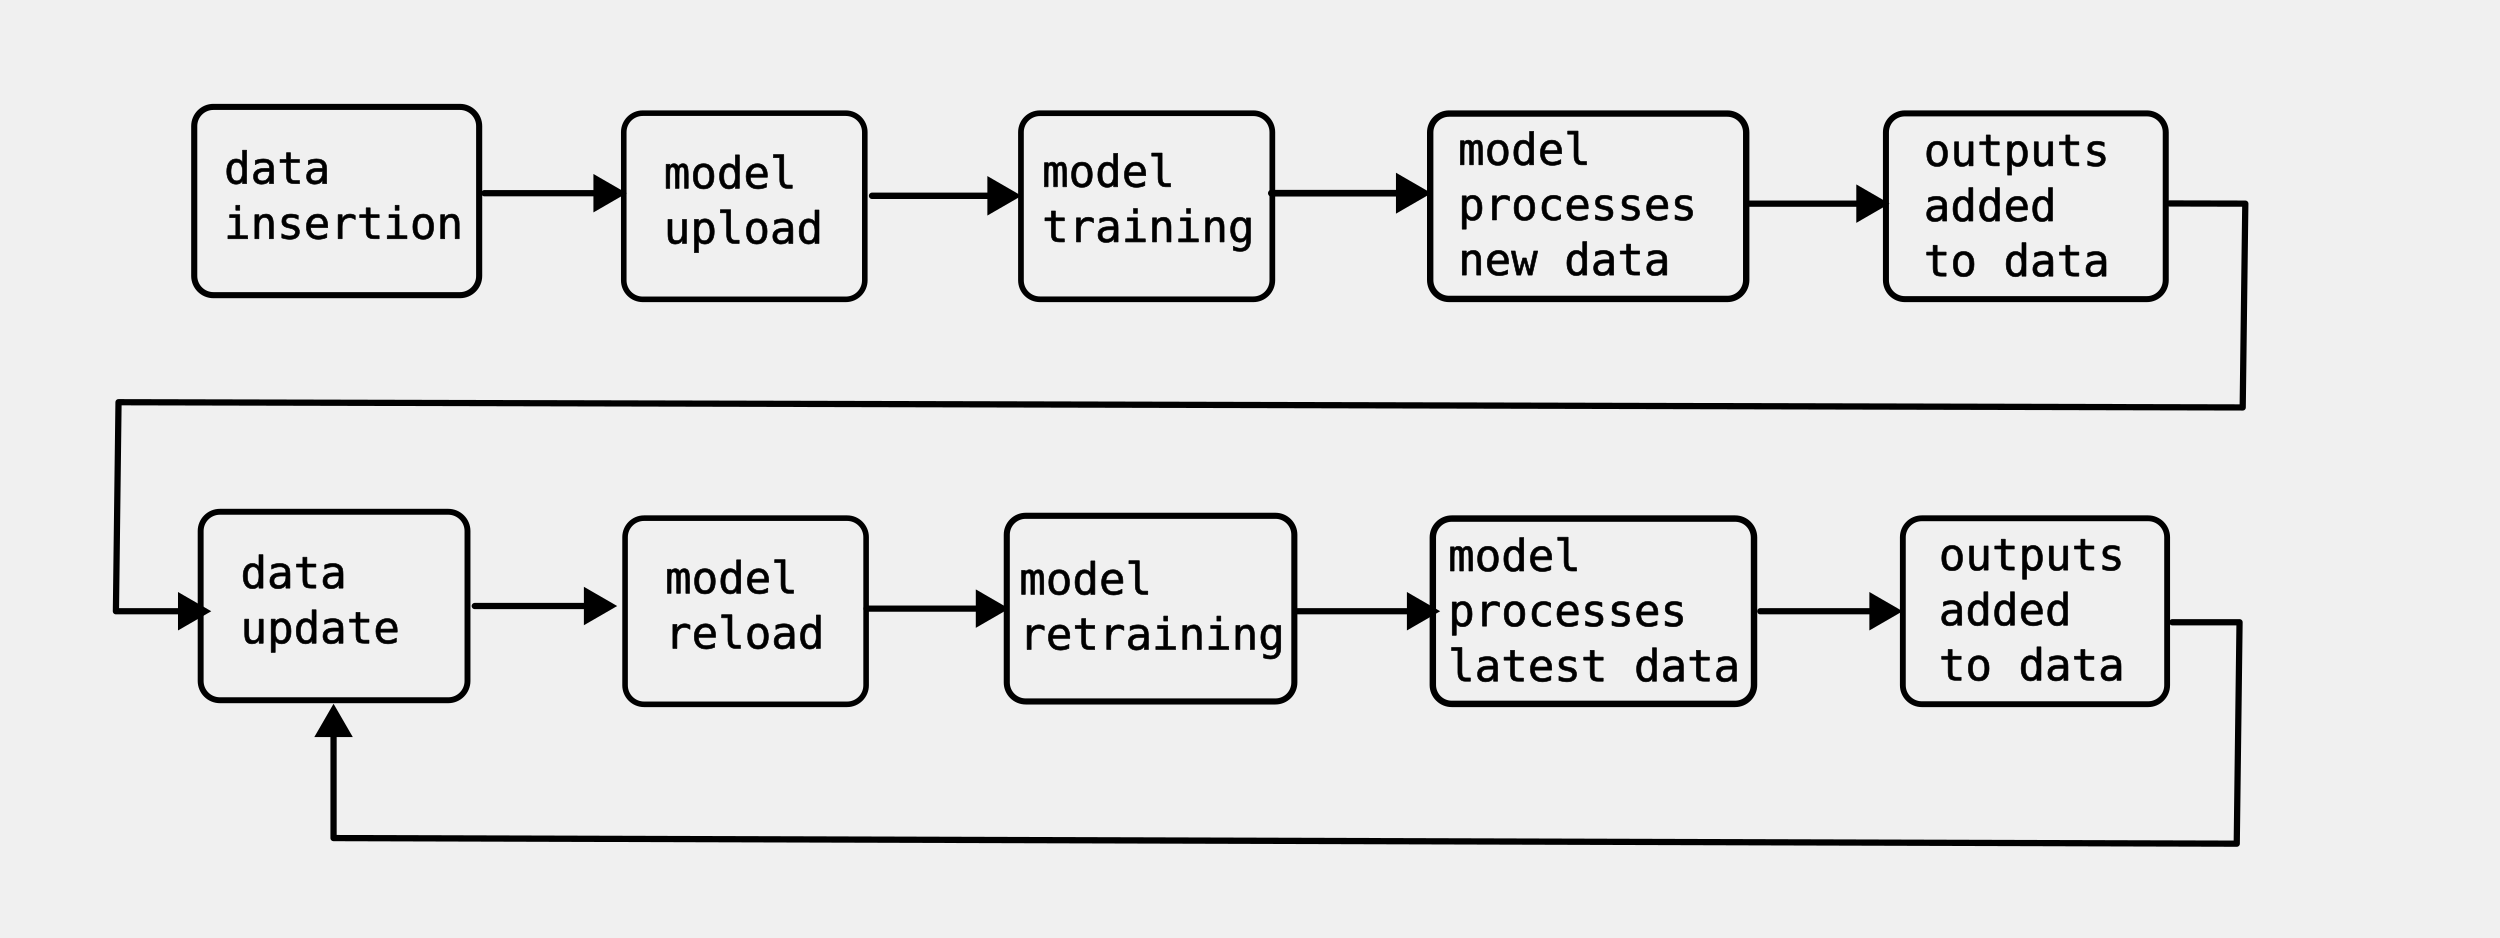
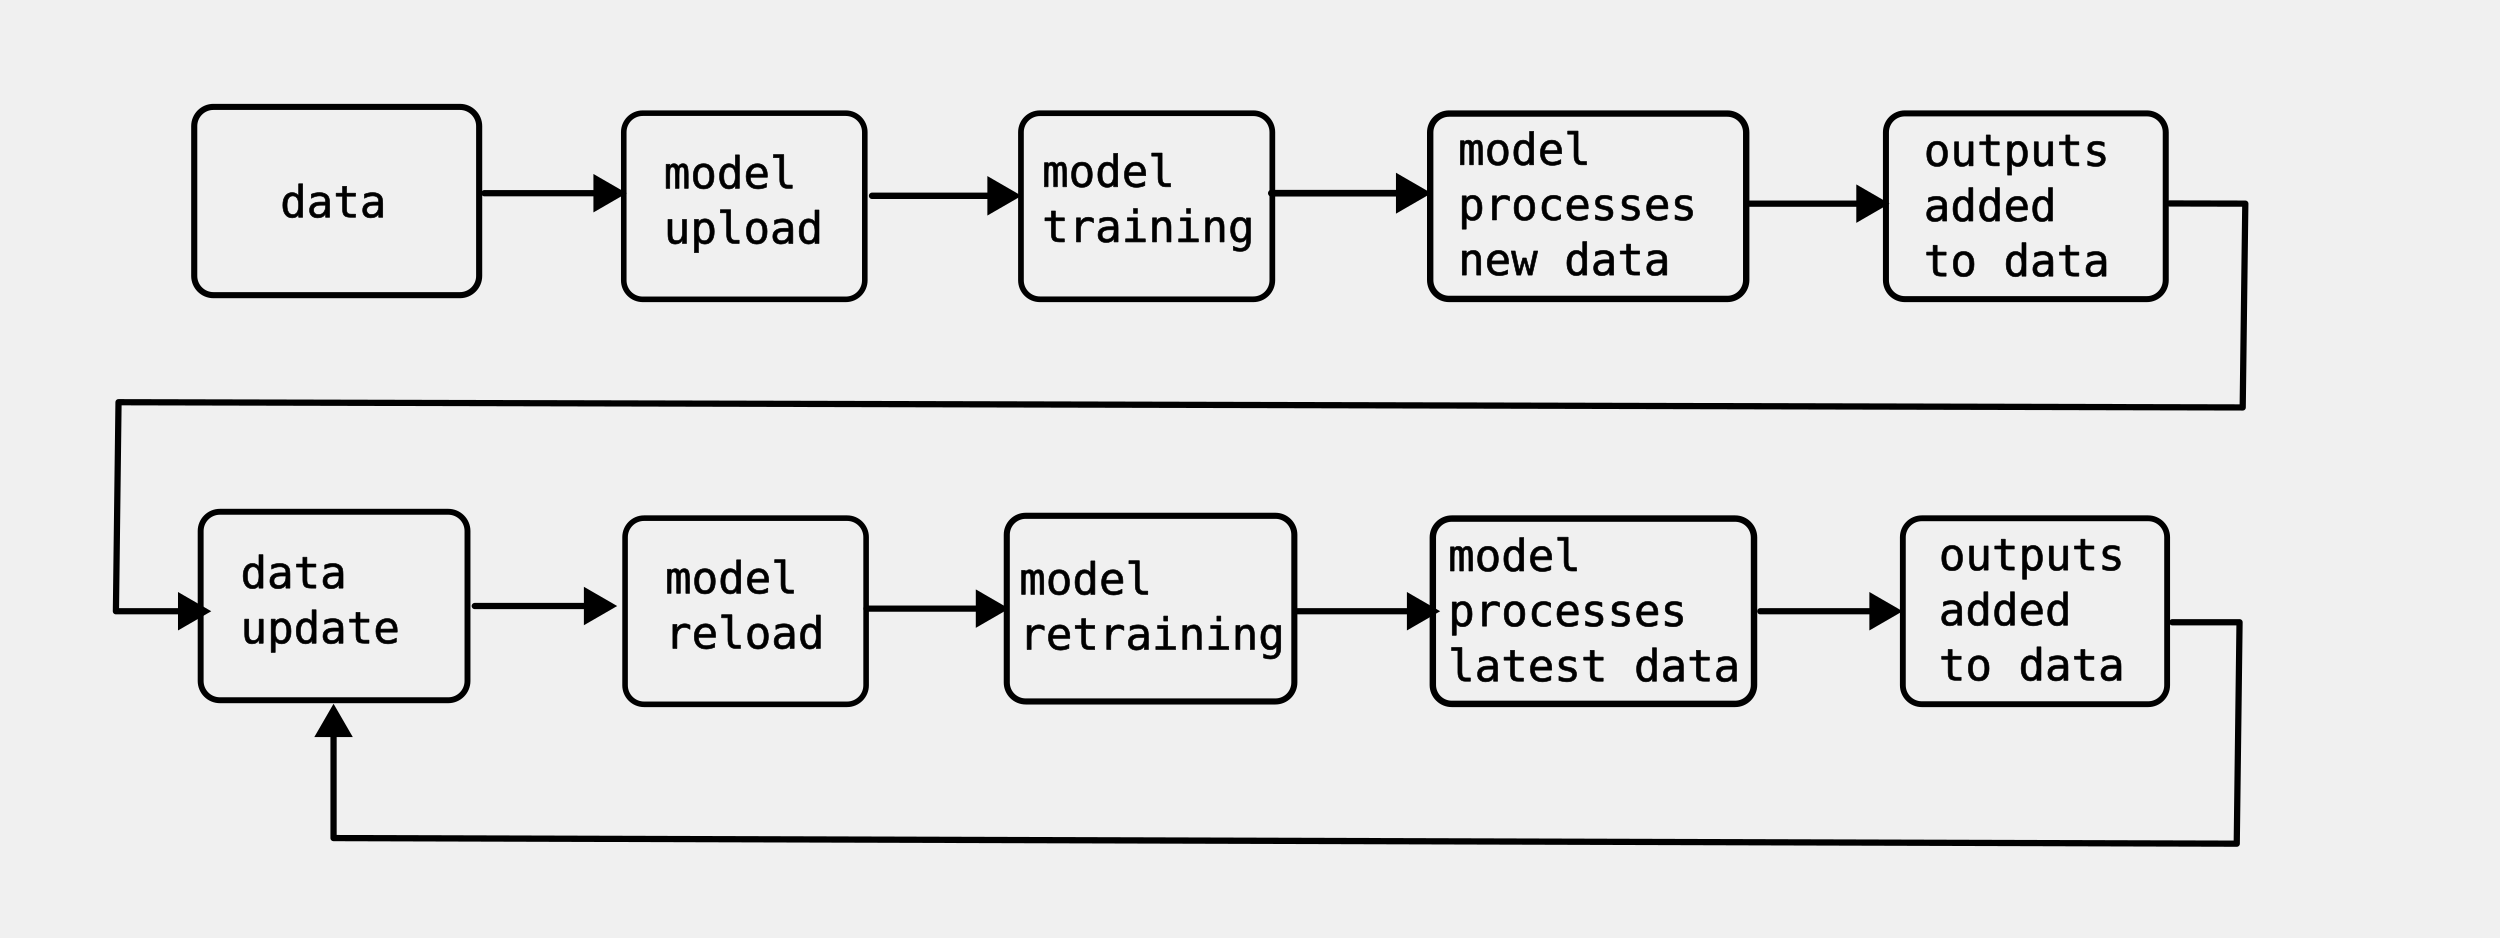
<svg xmlns="http://www.w3.org/2000/svg" width="400mm" height="150mm" viewBox="0 0 400 150" version="1.1" id="svg5">
  <defs id="defs2">
    <marker style="overflow:visible" id="marker5052" refX="0" refY="0" orient="auto-start-reverse" markerWidth="5.324" markerHeight="6.155" viewBox="0 0 5.324 6.155" preserveAspectRatio="xMidYMid">
      <path transform="scale(0.5)" style="fill:context-stroke;fill-rule:evenodd;stroke:context-stroke;stroke-width:1pt" d="M 5.77,0 -2.88,5 V -5 Z" id="path5050" />
    </marker>
    <marker style="overflow:visible" id="TriangleStart" refX="0" refY="0" orient="auto-start-reverse" markerWidth="5.324" markerHeight="6.155" viewBox="0 0 5.324 6.155" preserveAspectRatio="xMidYMid">
      <path transform="scale(0.5)" style="fill:context-stroke;fill-rule:evenodd;stroke:context-stroke;stroke-width:1pt" d="M 5.77,0 -2.88,5 V -5 Z" id="path135" />
    </marker>
    <marker style="overflow:visible" id="TriangleStart-9" refX="0" refY="0" orient="auto-start-reverse" markerWidth="5.324" markerHeight="6.155" viewBox="0 0 5.324 6.155" preserveAspectRatio="xMidYMid">
      <path transform="scale(0.5)" style="fill:context-stroke;fill-rule:evenodd;stroke:context-stroke;stroke-width:1pt" d="M 5.77,0 -2.88,5 V -5 Z" id="path135-9" />
    </marker>
    <marker style="overflow:visible" id="TriangleStart-3" refX="0" refY="0" orient="auto-start-reverse" markerWidth="5.324" markerHeight="6.155" viewBox="0 0 5.324 6.155" preserveAspectRatio="xMidYMid">
      <path transform="scale(0.5)" style="fill:context-stroke;fill-rule:evenodd;stroke:context-stroke;stroke-width:1pt" d="M 5.77,0 -2.88,5 V -5 Z" id="path135-7" />
    </marker>
    <marker style="overflow:visible" id="TriangleStart-3-3" refX="0" refY="0" orient="auto-start-reverse" markerWidth="5.324" markerHeight="6.155" viewBox="0 0 5.324 6.155" preserveAspectRatio="xMidYMid">
      <path transform="scale(0.5)" style="fill:context-stroke;fill-rule:evenodd;stroke:context-stroke;stroke-width:1pt" d="M 5.77,0 -2.88,5 V -5 Z" id="path135-7-2" />
    </marker>
    <marker style="overflow:visible" id="TriangleStart-3-6" refX="0" refY="0" orient="auto-start-reverse" markerWidth="5.324" markerHeight="6.155" viewBox="0 0 5.324 6.155" preserveAspectRatio="xMidYMid">
      <path transform="scale(0.5)" style="fill:context-stroke;fill-rule:evenodd;stroke:context-stroke;stroke-width:1pt" d="M 5.77,0 -2.88,5 V -5 Z" id="path135-7-0" />
    </marker>
    <marker style="overflow:visible" id="TriangleStart-3-6-0" refX="0" refY="0" orient="auto-start-reverse" markerWidth="5.324" markerHeight="6.155" viewBox="0 0 5.324 6.155" preserveAspectRatio="xMidYMid">
      <path transform="scale(0.5)" style="fill:context-stroke;fill-rule:evenodd;stroke:context-stroke;stroke-width:1pt" d="M 5.77,0 -2.88,5 V -5 Z" id="path135-7-0-5" />
    </marker>
    <marker style="overflow:visible" id="TriangleStart-3-6-8" refX="0" refY="0" orient="auto-start-reverse" markerWidth="5.324" markerHeight="6.155" viewBox="0 0 5.324 6.155" preserveAspectRatio="xMidYMid">
      <path transform="scale(0.5)" style="fill:context-stroke;fill-rule:evenodd;stroke:context-stroke;stroke-width:1pt" d="M 5.77,0 -2.88,5 V -5 Z" id="path135-7-0-53" />
    </marker>
    <marker style="overflow:visible" id="TriangleStart-3-6-6" refX="0" refY="0" orient="auto-start-reverse" markerWidth="5.324" markerHeight="6.155" viewBox="0 0 5.324 6.155" preserveAspectRatio="xMidYMid">
      <path transform="scale(0.5)" style="fill:context-stroke;fill-rule:evenodd;stroke:context-stroke;stroke-width:1pt" d="M 5.77,0 -2.88,5 V -5 Z" id="path135-7-0-8" />
    </marker>
  </defs>
  <g id="layer1">
    <text xml:space="preserve" style="font-size:4.233px;font-family:monospace;-inkscape-font-specification:monospace;fill:#ff0000;fill-opacity:0;stroke:#000000;stroke-width:0.1;stroke-linecap:round;stroke-linejoin:round;stroke-dasharray:none" x="72.055" y="-12.565" id="text8063">
      <tspan id="tspan8061" style="stroke-width:0.1;stroke-dasharray:none" x="72.055" y="-12.565" />
    </text>
-     <text xml:space="preserve" style="font-size:7.056px;font-family:monospace;-inkscape-font-specification:monospace;fill:#000000;fill-opacity:1;stroke:#000000;stroke-width:0.1;stroke-linecap:round;stroke-linejoin:round;stroke-dasharray:none" x="35.861" y="29.386" id="text8067-3-0-3-1">
-       <tspan style="font-size:7.056px;fill:#000000;fill-opacity:1;stroke-width:0.1" x="35.861" y="29.386" id="tspan9782-7">data</tspan>
-       <tspan style="font-size:7.056px;fill:#000000;fill-opacity:1;stroke-width:0.1" x="35.861" y="38.206" id="tspan9818">insertion</tspan>
+     <text xml:space="preserve" style="font-size:7.056px;font-family:monospace;-inkscape-font-specification:monospace;fill:#000000;fill-opacity:1;stroke:#000000;stroke-width:0.1;stroke-linecap:round;stroke-linejoin:round;stroke-dasharray:none" x="44.831" y="34.768" id="text8067-3-0-3-1">
+       <tspan style="font-size:7.056px;fill:#000000;fill-opacity:1;stroke-width:0.1" x="44.831" y="34.768" id="tspan9818">data</tspan>
    </text>
    <text xml:space="preserve" style="font-size:7.056px;font-family:monospace;-inkscape-font-specification:monospace;fill:#000000;fill-opacity:1;stroke:#000000;stroke-width:0.1;stroke-linecap:round;stroke-linejoin:round;stroke-dasharray:none" x="38.484" y="94.1" id="text8067-3-0-3-1-3">
      <tspan style="font-size:7.056px;fill:#000000;fill-opacity:1;stroke-width:0.1" x="38.484" y="94.1" id="tspan9782-7-0">data</tspan>
      <tspan style="font-size:7.056px;fill:#000000;fill-opacity:1;stroke-width:0.1" x="38.484" y="102.919" id="tspan9818-8">update</tspan>
    </text>
    <text xml:space="preserve" style="font-size:7.056px;font-family:monospace;-inkscape-font-specification:monospace;fill:#000000;fill-opacity:1;stroke:#000000;stroke-width:0.1;stroke-linecap:round;stroke-linejoin:round;stroke-dasharray:none" x="163.088" y="95.109" id="text8067-3-0-3-1-3-8">
      <tspan style="font-size:7.056px;fill:#000000;fill-opacity:1;stroke-width:0.1" x="163.088" y="95.109" id="tspan9782-7-0-4">model</tspan>
      <tspan style="font-size:7.056px;fill:#000000;fill-opacity:1;stroke-width:0.1" x="163.088" y="103.928" id="tspan9818-8-0">retraining</tspan>
    </text>
    <text xml:space="preserve" style="font-size:7.056px;font-family:monospace;-inkscape-font-specification:monospace;fill:#000000;fill-opacity:1;stroke:#000000;stroke-width:0.1;stroke-linecap:round;stroke-linejoin:round;stroke-dasharray:none" x="233.292" y="26.377" id="text8067-3-0-3-1-1">
      <tspan style="font-size:7.056px;fill:#000000;fill-opacity:1;stroke-width:0.1" x="233.292" y="26.377" id="tspan9818-3">model</tspan>
      <tspan style="font-size:7.056px;fill:#000000;fill-opacity:1;stroke-width:0.1" x="233.292" y="35.197" id="tspan401">processes </tspan>
      <tspan style="font-size:7.056px;fill:#000000;fill-opacity:1;stroke-width:0.1" x="233.292" y="44.016" id="tspan409">new data</tspan>
    </text>
    <text xml:space="preserve" style="font-size:7.056px;font-family:monospace;-inkscape-font-specification:monospace;fill:#000000;fill-opacity:1;stroke:#000000;stroke-width:0.1;stroke-linecap:round;stroke-linejoin:round;stroke-dasharray:none" x="231.702" y="91.362" id="text8067-3-0-3-1-1-5">
      <tspan style="font-size:7.056px;fill:#000000;fill-opacity:1;stroke-width:0.1" x="231.702" y="91.362" id="tspan9818-3-8">model</tspan>
      <tspan style="font-size:7.056px;fill:#000000;fill-opacity:1;stroke-width:0.1" x="231.702" y="100.182" id="tspan401-6">processes </tspan>
      <tspan style="font-size:7.056px;fill:#000000;fill-opacity:1;stroke-width:0.1" x="231.702" y="109.001" id="tspan409-2">latest data</tspan>
    </text>
    <rect style="fill:#ffffff;fill-opacity:0;stroke:#000000;stroke-width:1.029;stroke-linecap:round;stroke-linejoin:round;stroke-dasharray:none;stroke-opacity:1" id="rect635-1-2-9" width="51.39" height="29.652" x="229.253" y="82.972" ry="3.025" />
    <text xml:space="preserve" style="font-size:7.056px;font-family:monospace;-inkscape-font-specification:monospace;fill:#000000;fill-opacity:1;stroke:#000000;stroke-width:0.1;stroke-linecap:round;stroke-linejoin:round;stroke-dasharray:none" x="106.207" y="30.14" id="text8067-3-0-3-1-9">
      <tspan style="font-size:7.056px;fill:#000000;fill-opacity:1;stroke-width:0.1" x="106.207" y="30.14" id="tspan9818-9">model</tspan>
      <tspan style="font-size:7.056px;fill:#000000;fill-opacity:1;stroke-width:0.1" x="106.207" y="38.959" id="tspan333">upload</tspan>
    </text>
    <text xml:space="preserve" style="font-size:7.056px;font-family:monospace;-inkscape-font-specification:monospace;fill:#000000;fill-opacity:1;stroke:#000000;stroke-width:0.1;stroke-linecap:round;stroke-linejoin:round;stroke-dasharray:none" x="307.818" y="26.55" id="text8067-3-0-3-1-9-8">
      <tspan style="font-size:7.056px;fill:#000000;fill-opacity:1;stroke-width:0.1" x="307.818" y="26.55" id="tspan9818-9-0">outputs</tspan>
      <tspan style="font-size:7.056px;fill:#000000;fill-opacity:1;stroke-width:0.1" x="307.818" y="35.37" id="tspan333-4">added</tspan>
      <tspan style="font-size:7.056px;fill:#000000;fill-opacity:1;stroke-width:0.1" x="307.818" y="44.189" id="tspan443">to data</tspan>
    </text>
    <text xml:space="preserve" style="font-size:7.056px;font-family:monospace;-inkscape-font-specification:monospace;fill:#000000;fill-opacity:1;stroke:#000000;stroke-width:0.1;stroke-linecap:round;stroke-linejoin:round;stroke-dasharray:none" x="310.22" y="91.218" id="text8067-3-0-3-1-9-8-5">
      <tspan style="font-size:7.056px;fill:#000000;fill-opacity:1;stroke-width:0.1" x="310.22" y="91.218" id="tspan9818-9-0-8">outputs</tspan>
      <tspan style="font-size:7.056px;fill:#000000;fill-opacity:1;stroke-width:0.1" x="310.22" y="100.037" id="tspan333-4-5">added</tspan>
      <tspan style="font-size:7.056px;fill:#000000;fill-opacity:1;stroke-width:0.1" x="310.22" y="108.857" id="tspan443-6">to data</tspan>
    </text>
    <rect style="fill:#ffffff;fill-opacity:0;stroke:#000000;stroke-width:0.935;stroke-linecap:round;stroke-linejoin:round;stroke-dasharray:none;stroke-opacity:1" id="rect635-1-2-07" width="42.287" height="29.746" x="304.454" y="82.925" ry="3.034" />
    <text xml:space="preserve" style="font-size:7.056px;font-family:monospace;-inkscape-font-specification:monospace;fill:#000000;fill-opacity:1;stroke:#000000;stroke-width:0.1;stroke-linecap:round;stroke-linejoin:round;stroke-dasharray:none" x="166.74" y="29.894" id="text8067-3-0-3-1-9-8-2">
      <tspan style="font-size:7.056px;fill:#000000;fill-opacity:1;stroke-width:0.1" x="166.74" y="29.894" id="tspan9818-9-0-9">model</tspan>
      <tspan style="font-size:7.056px;fill:#000000;fill-opacity:1;stroke-width:0.1" x="166.74" y="38.714" id="tspan333-4-8">training</tspan>
    </text>
    <text xml:space="preserve" style="font-style:italic;font-size:7.056px;font-family:monospace;-inkscape-font-specification:'monospace Italic';fill:#4527a4;fill-opacity:0.824;stroke:#4527a4;stroke-width:0;stroke-linecap:round;stroke-linejoin:round" x="233.001" y="30.075" id="text405">
      <tspan id="tspan403" style="stroke-width:0" x="233.001" y="30.075" />
      <tspan style="stroke-width:0" id="tspan407" x="233.001" y="38.895" />
    </text>
    <rect style="fill:#ffffff;fill-opacity:0;stroke:#000000;stroke-width:0.977;stroke-linecap:round;stroke-linejoin:round;stroke-dasharray:none;stroke-opacity:1" id="rect635" width="45.59" height="30.122" x="31.076" y="17.104" ry="3.072" />
    <rect style="fill:#ffffff;fill-opacity:0;stroke:#000000;stroke-width:0.946;stroke-linecap:round;stroke-linejoin:round;stroke-dasharray:none;stroke-opacity:1" id="rect635-4" width="42.694" height="30.153" x="32.105" y="81.885" ry="3.076" />
    <rect style="fill:#ffffff;fill-opacity:0;stroke:#000000;stroke-width:0.893;stroke-linecap:round;stroke-linejoin:round;stroke-dasharray:none;stroke-opacity:1" id="rect635-1" width="38.566" height="29.787" x="99.802" y="18.108" ry="3.038" />
    <text xml:space="preserve" style="font-size:7.056px;font-family:monospace;-inkscape-font-specification:monospace;fill:#000000;fill-opacity:1;stroke:#000000;stroke-width:0.1;stroke-linecap:round;stroke-linejoin:round;stroke-dasharray:none" x="106.416" y="94.936" id="text8067-3-0-3-1-9-7">
      <tspan style="font-size:7.056px;fill:#000000;fill-opacity:1;stroke-width:0.1" x="106.416" y="94.936" id="tspan9818-9-5">model</tspan>
      <tspan style="font-size:7.056px;fill:#000000;fill-opacity:1;stroke-width:0.1" x="106.416" y="103.755" id="tspan333-3">reload</tspan>
    </text>
    <rect style="fill:#ffffff;fill-opacity:0;stroke:#000000;stroke-width:0.893;stroke-linecap:round;stroke-linejoin:round;stroke-dasharray:none;stroke-opacity:1" id="rect635-1-9" width="38.566" height="29.787" x="100.011" y="82.904" ry="3.038" />
    <rect style="fill:#ffffff;fill-opacity:0;stroke:#000000;stroke-width:0.912;stroke-linecap:round;stroke-linejoin:round;stroke-dasharray:none;stroke-opacity:1" id="rect635-1-2" width="40.22" height="29.769" x="163.353" y="18.117" ry="3.036" />
    <rect style="fill:#ffffff;fill-opacity:0;stroke:#000000;stroke-width:0.975;stroke-linecap:round;stroke-linejoin:round;stroke-dasharray:none;stroke-opacity:1" id="rect635-1-2-4" width="46.01" height="29.706" x="161.085" y="82.527" ry="3.03" />
    <rect style="fill:#ffffff;fill-opacity:0;stroke:#000000;stroke-width:1.021;stroke-linecap:round;stroke-linejoin:round;stroke-dasharray:none;stroke-opacity:1" id="rect635-1-2-0" width="50.562" height="29.66" x="228.831" y="18.171" ry="3.025" />
    <rect style="fill:#ffffff;fill-opacity:0;stroke:#000000;stroke-width:0.962;stroke-linecap:round;stroke-linejoin:round;stroke-dasharray:none;stroke-opacity:1" id="rect635-1-2-0-4" width="44.769" height="29.719" x="301.75" y="18.142" ry="3.031" />
    <path style="fill:#ffffff;fill-opacity:0;stroke:#000000;stroke-width:1;stroke-linecap:round;stroke-linejoin:round;stroke-dasharray:none;stroke-opacity:1;marker-end:url(#TriangleStart)" d="m 77.49,30.911 c 19.23,0 19.23,0 19.23,0" id="path4355" />
    <path style="fill:#ffffff;fill-opacity:0;stroke:#000000;stroke-width:1.027;stroke-linecap:round;stroke-linejoin:round;stroke-dasharray:none;stroke-opacity:1;marker-end:url(#TriangleStart-9)" d="m 139.533,31.329 c 20.266,0 20.266,0 20.266,0" id="path4355-3" />
    <path style="fill:#ffffff;fill-opacity:0;stroke:#000000;stroke-width:1.065;stroke-linecap:round;stroke-linejoin:round;stroke-dasharray:none;stroke-opacity:1;marker-end:url(#TriangleStart-3)" d="m 203.412,30.911 c 21.83,0 21.83,0 21.83,0" id="path4355-7" />
    <path style="fill:#ffffff;fill-opacity:0;stroke:#000000;stroke-width:1;stroke-linecap:round;stroke-linejoin:round;stroke-dasharray:none;stroke-opacity:1;marker-end:url(#TriangleStart-3-3)" d="m 279.55,32.583 c 19.23,0 19.23,0 19.23,0" id="path4355-7-5" />
    <path style="fill:#ffffff;fill-opacity:0;stroke:#000000;stroke-width:1;stroke-linecap:round;stroke-linejoin:round;stroke-dasharray:none;stroke-opacity:1;marker-end:url(#TriangleStart-3-6)" d="m 75.964,96.962 c 19.23,0 19.23,0 19.23,0" id="path4355-7-4" />
    <path style="fill:#ffffff;fill-opacity:0;stroke:#000000;stroke-width:1;stroke-linecap:round;stroke-linejoin:round;stroke-dasharray:none;stroke-opacity:1;marker-end:url(#TriangleStart-3-6-0)" d="m 138.67,97.38 c 19.23,0 19.23,0 19.23,0" id="path4355-7-4-6" />
    <path style="fill:#ffffff;fill-opacity:0;stroke:#000000;stroke-width:1;stroke-linecap:round;stroke-linejoin:round;stroke-dasharray:none;stroke-opacity:1;marker-end:url(#TriangleStart-3-6-8)" d="m 207.647,97.798 c 19.23,0 19.23,0 19.23,0" id="path4355-7-4-7" />
    <path style="fill:#ffffff;fill-opacity:0;stroke:#000000;stroke-width:1;stroke-linecap:round;stroke-linejoin:round;stroke-dasharray:none;stroke-opacity:1;marker-end:url(#TriangleStart-3-6-6)" d="m 281.641,97.798 c 19.23,0 19.23,0 19.23,0" id="path4355-7-4-67" />
    <path style="fill:#ffffff;fill-opacity:0;stroke:#000000;stroke-width:1;stroke-linecap:round;stroke-linejoin:round;stroke-dasharray:none;stroke-opacity:1;marker-end:url(#marker5052)" d="m 347.126,32.553 c 2.508,0 12.123,0.03 12.123,0.03 L 358.832,65.191 18.964,64.354 18.546,97.798 h 11.705" id="path5048" />
    <path style="fill:#ffffff;fill-opacity:0;stroke:#000000;stroke-width:1;stroke-linecap:round;stroke-linejoin:round;marker-end:url(#marker5052)" d="m 347.564,99.56 h 10.763 L 357.879,134.989 53.368,134.092 v -17.939" id="path295" />
  </g>
</svg>
